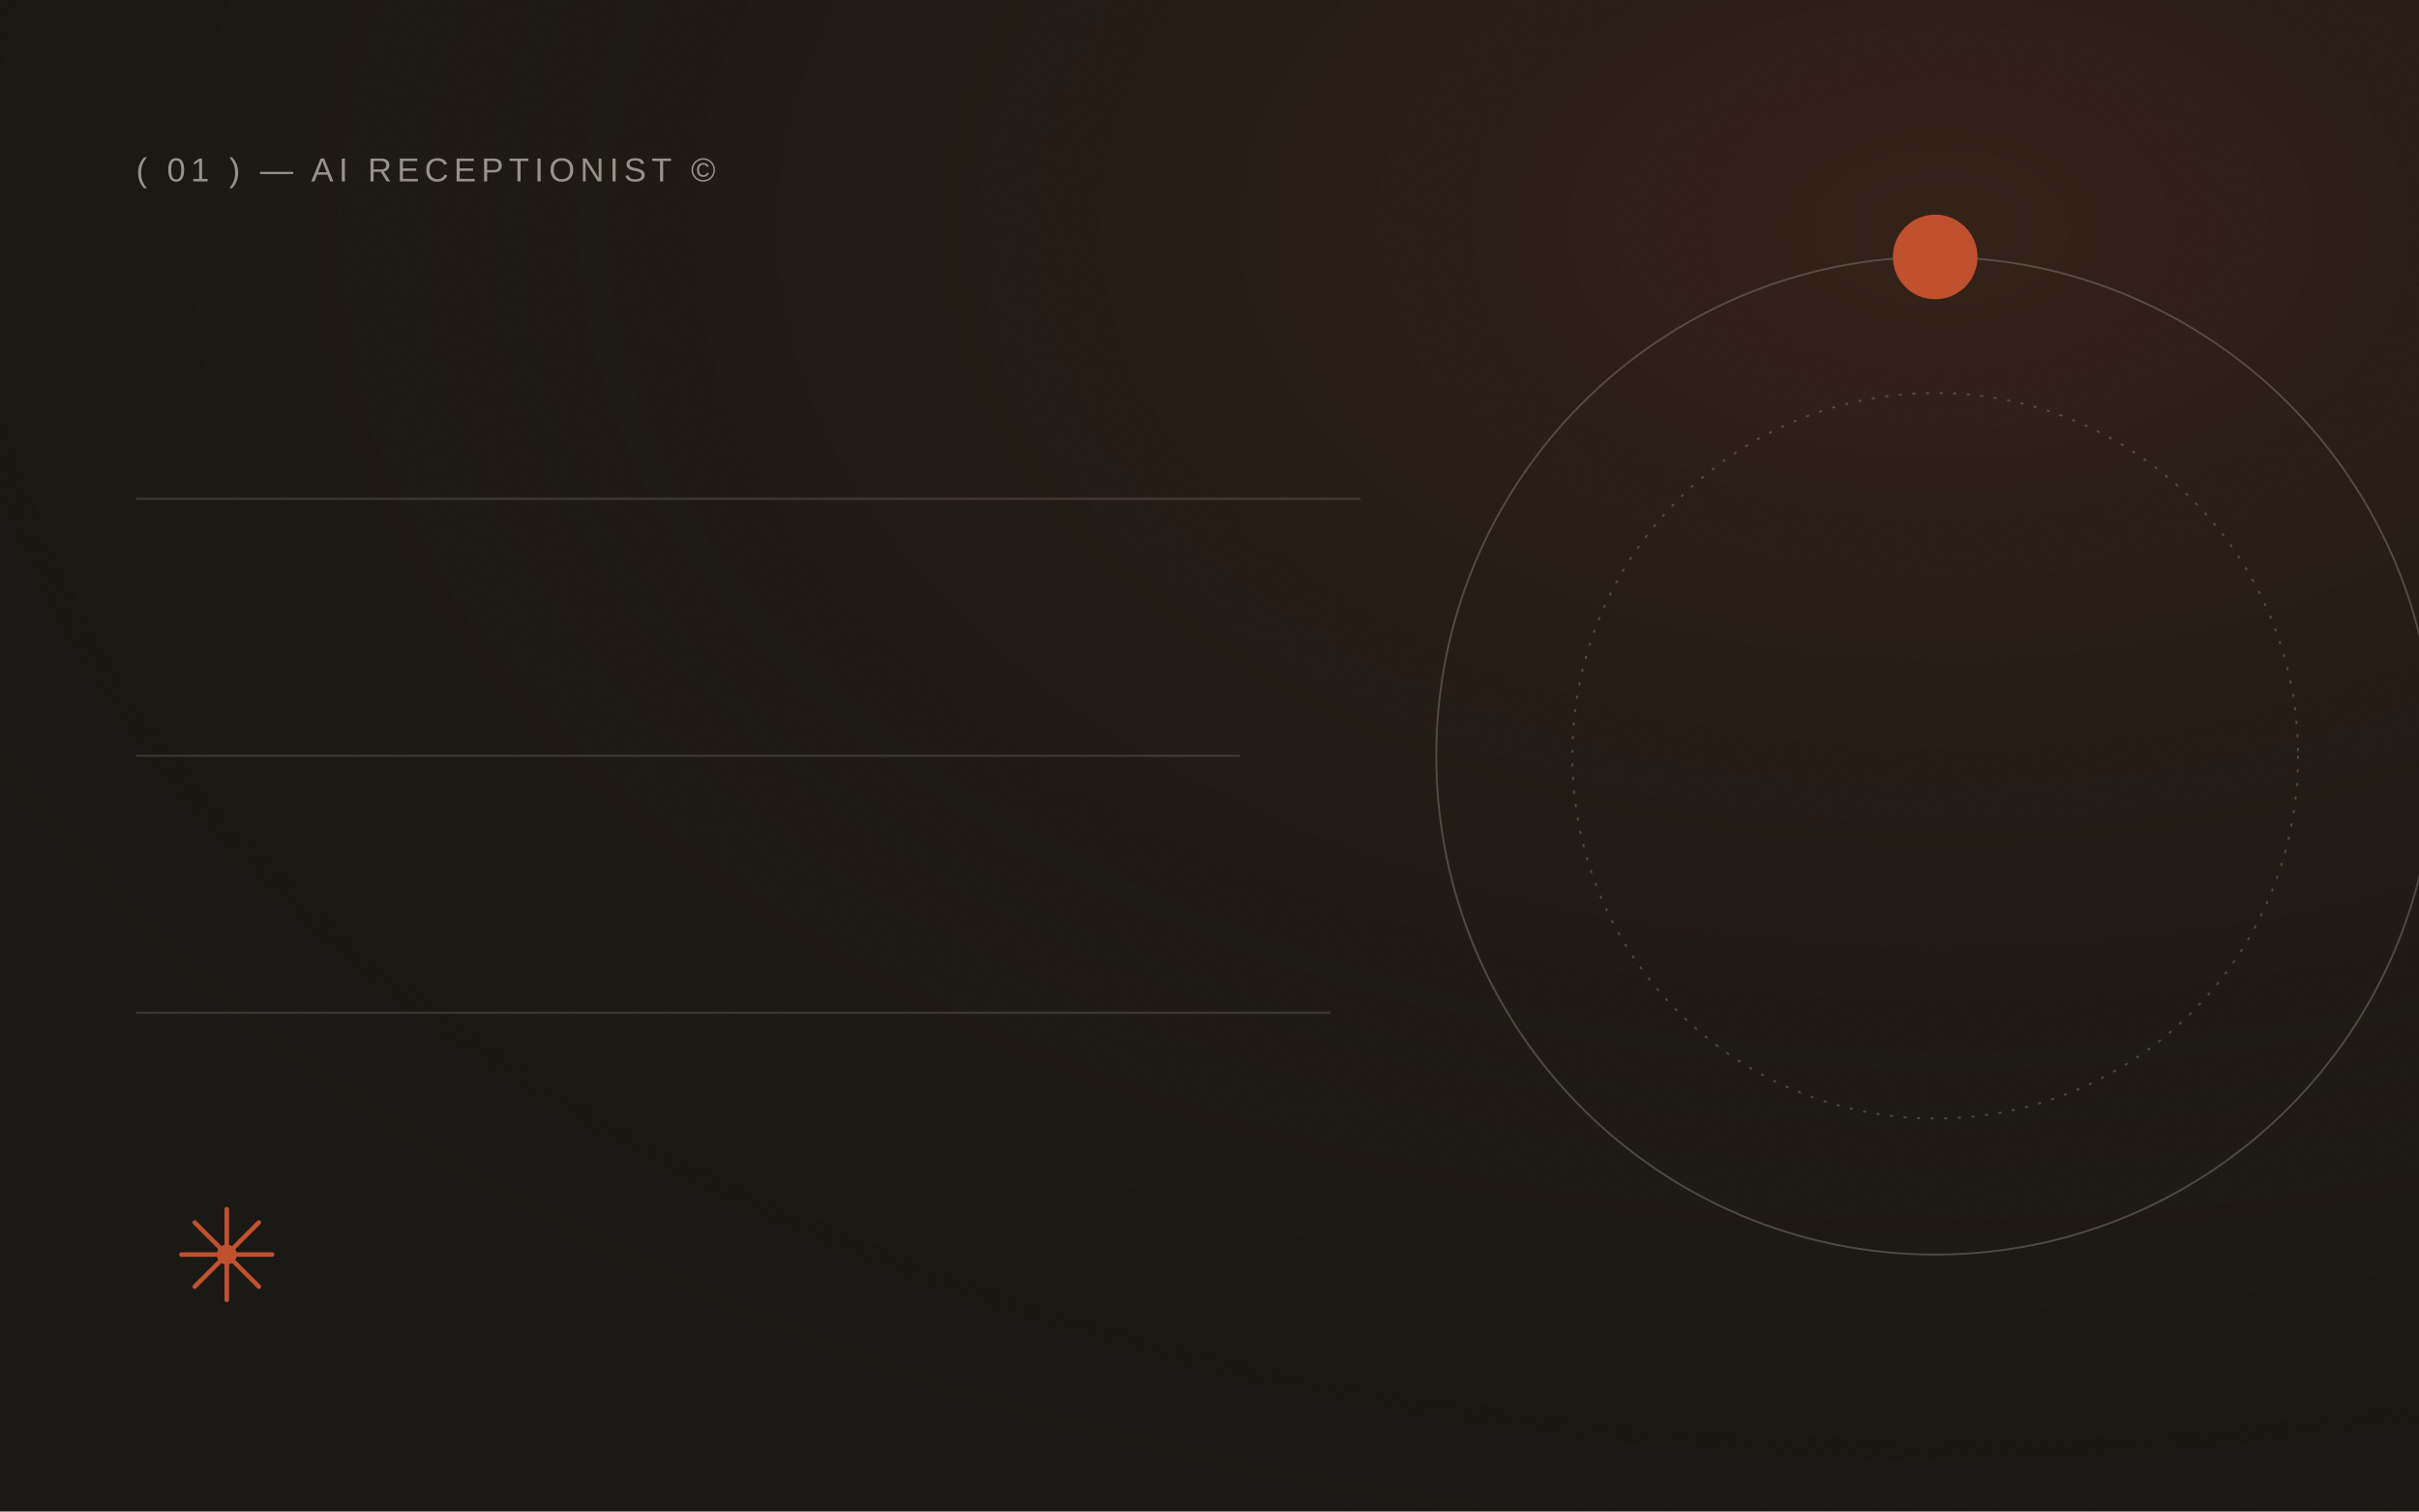
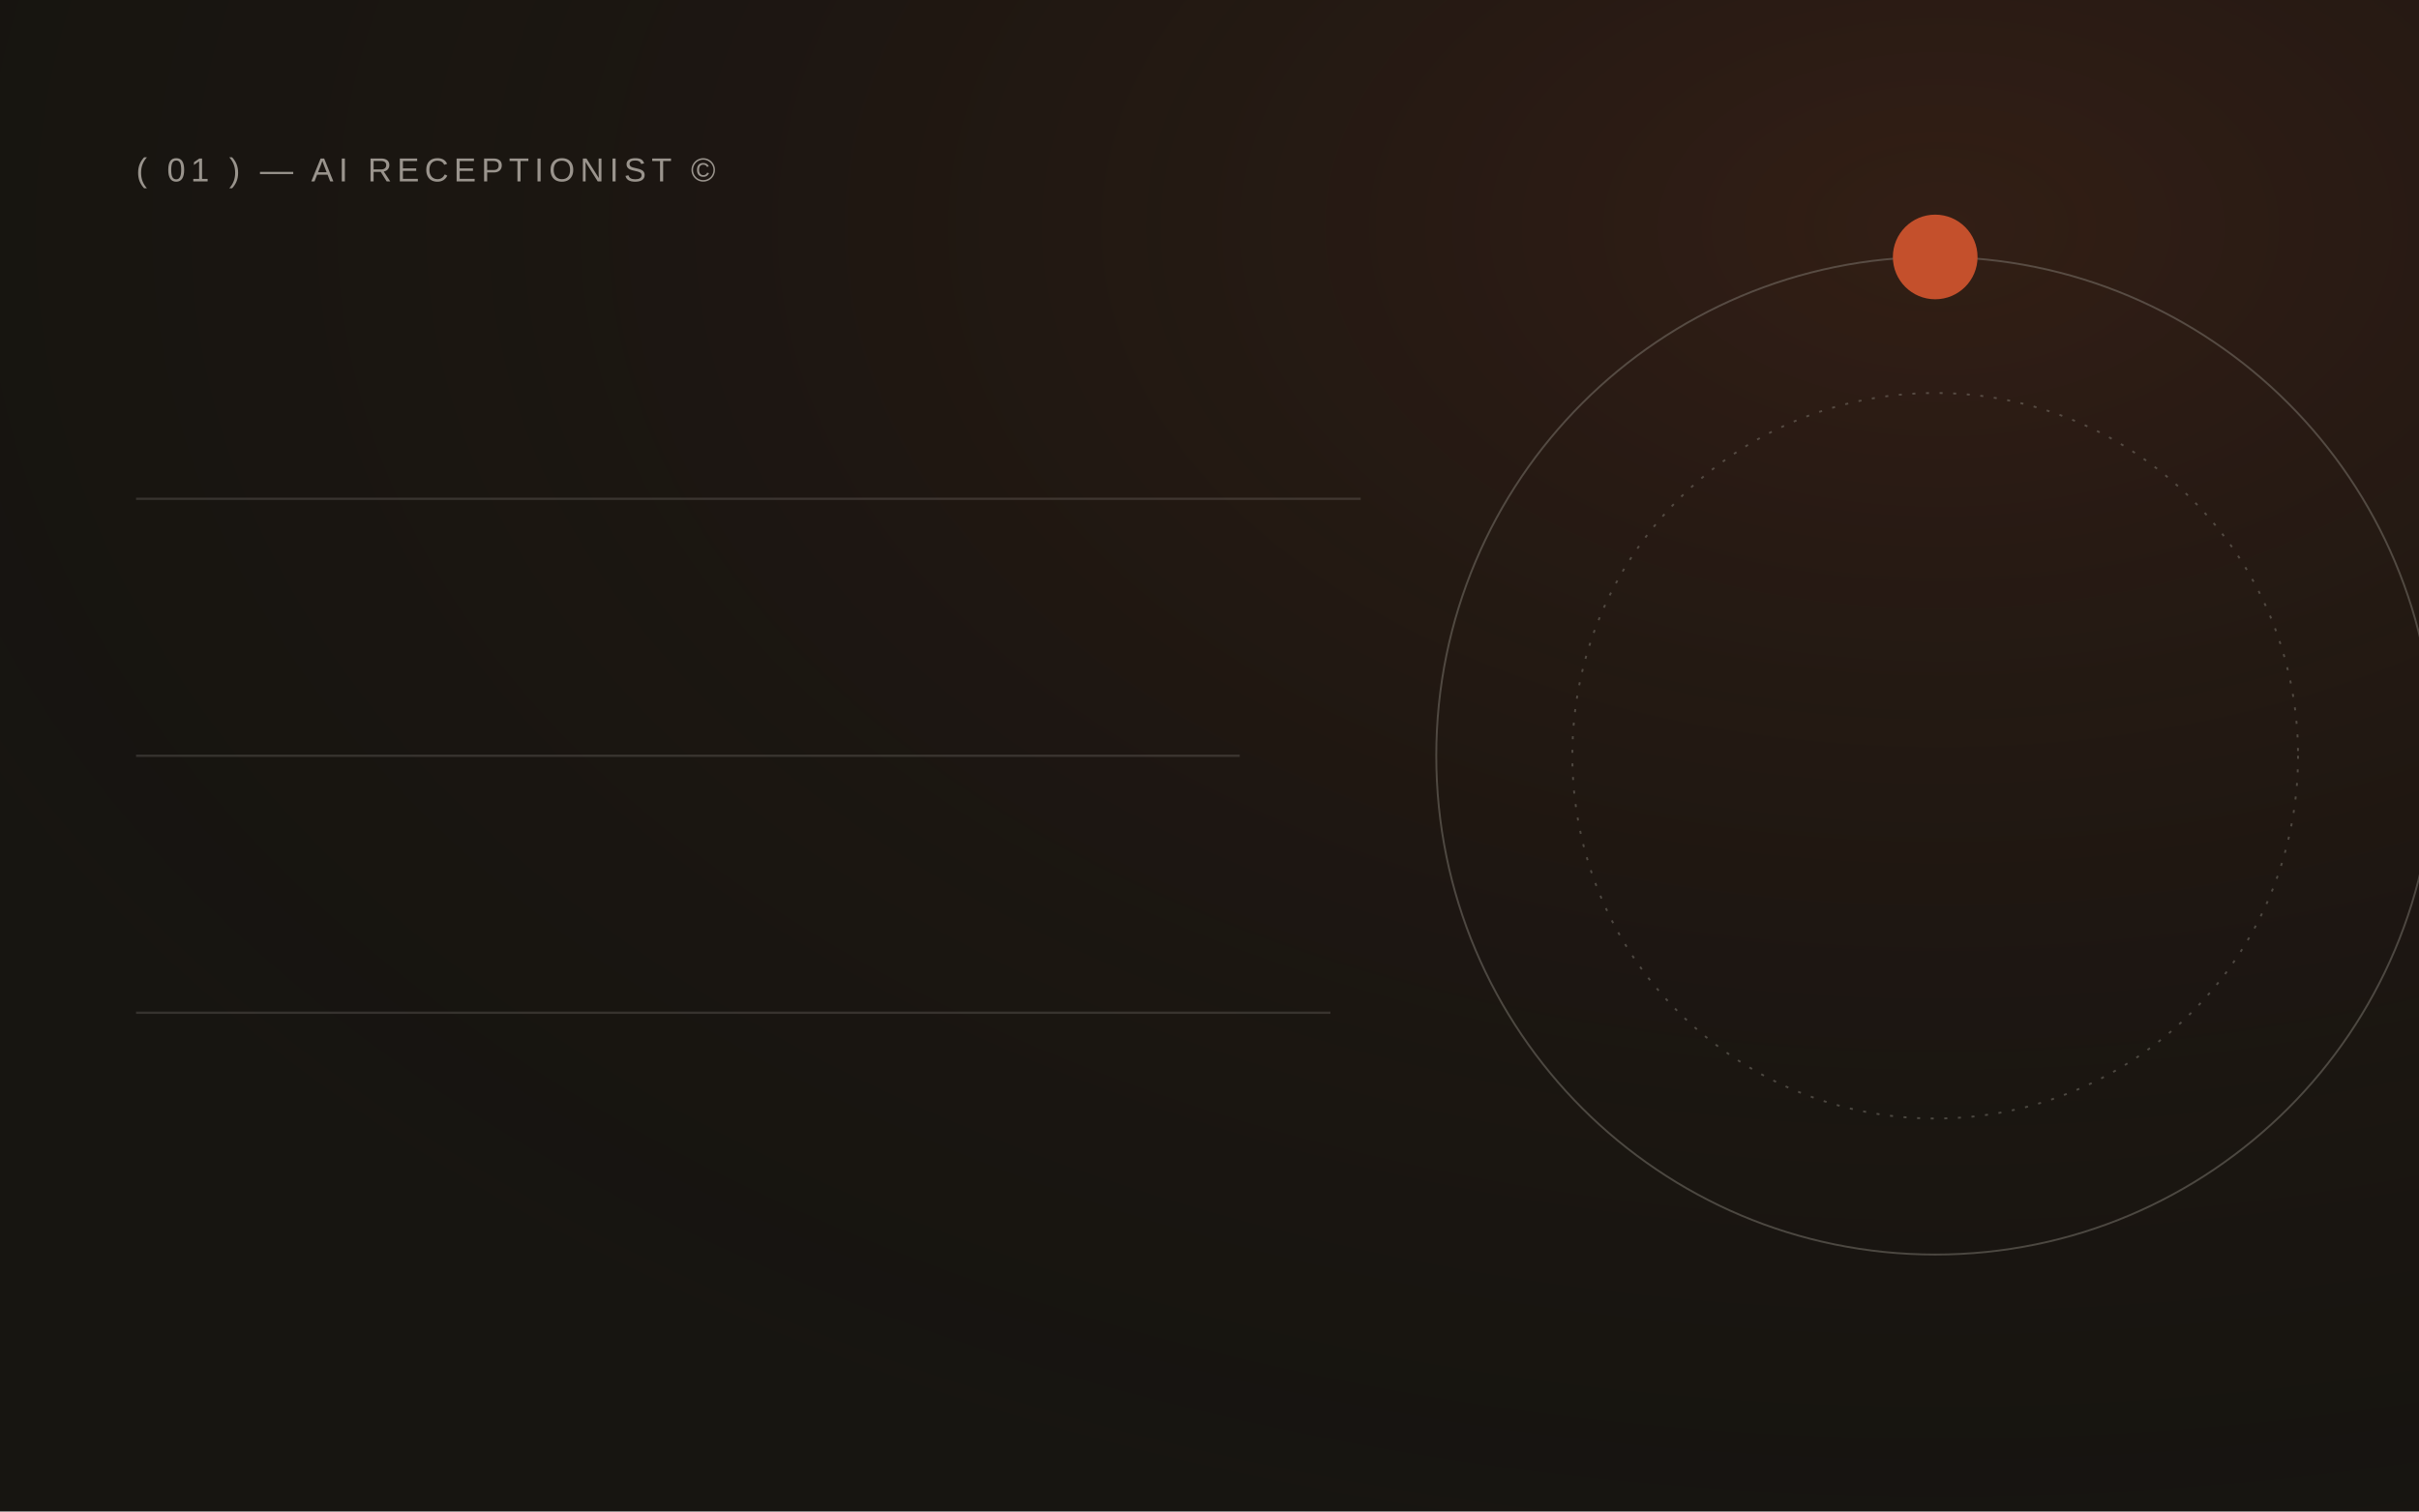
<svg xmlns="http://www.w3.org/2000/svg" width="1600" height="1000" viewBox="0 0 1600 1000">
  <defs>
-     <filter id="g" x="0" y="0" width="100%" height="100%">
-       <feTurbulence type="fractalNoise" baseFrequency="0.8" numOctaves="2" stitchTiles="stitch" />
-       <feColorMatrix type="saturate" values="0" />
-       <feComponentTransfer>
-         <feFuncA type="linear" slope="0.5" />
-       </feComponentTransfer>
-       <feComposite operator="over" in2="SourceGraphic" />
-     </filter>
    <radialGradient id="wash" cx="0.8" cy="0.15" r="1">
      <stop offset="0" stop-color="rgba(196,80,44,0.16)" />
      <stop offset="1" stop-color="rgba(0,0,0,0)" />
    </radialGradient>
  </defs>
  <rect width="1600" height="1000" fill="#171511" />
  <rect width="1600" height="1000" fill="url(#wash)" />
  <circle cx="1280" cy="500" r="330" fill="none" stroke="rgba(139,133,124,0.45)" stroke-width="1.25" />
  <circle cx="1280" cy="500" r="240" fill="none" stroke="rgba(139,133,124,0.45)" stroke-width="1.25" stroke-dasharray="2 7" />
  <circle cx="1280" cy="170" r="28" fill="#C4502C" />
  <line x1="90" y1="330" x2="900" y2="330" stroke="rgba(242,239,233,0.14)" stroke-width="1.5" />
  <line x1="90" y1="500" x2="820" y2="500" stroke="rgba(242,239,233,0.14)" stroke-width="1.5" />
  <line x1="90" y1="670" x2="880" y2="670" stroke="rgba(242,239,233,0.14)" stroke-width="1.5" />
-   <g>
-     <line x1="150" y1="830" x2="180" y2="830" stroke="#C4502C" stroke-width="3" stroke-linecap="round" />
-     <line x1="150" y1="830" x2="171.213" y2="851.213" stroke="#C4502C" stroke-width="3" stroke-linecap="round" />
-     <line x1="150" y1="830" x2="150" y2="860" stroke="#C4502C" stroke-width="3" stroke-linecap="round" />
-     <line x1="150" y1="830" x2="128.787" y2="851.213" stroke="#C4502C" stroke-width="3" stroke-linecap="round" />
-     <line x1="150" y1="830" x2="120" y2="830" stroke="#C4502C" stroke-width="3" stroke-linecap="round" />
-     <line x1="150" y1="830" x2="128.787" y2="808.787" stroke="#C4502C" stroke-width="3" stroke-linecap="round" />
-     <line x1="150" y1="830" x2="150" y2="800" stroke="#C4502C" stroke-width="3" stroke-linecap="round" />
-     <line x1="150" y1="830" x2="171.213" y2="808.787" stroke="#C4502C" stroke-width="3" stroke-linecap="round" />
-     <circle cx="150" cy="830" r="6.6" fill="#C4502C" />
-   </g>
  <text x="90" y="120" font-family="'Helvetica Neue', Arial, sans-serif" font-size="22" letter-spacing="3.5" fill="rgba(168,162,154,0.9)">( 01 ) — AI RECEPTIONIST ©</text>
-   <rect width="1600" height="1000" filter="url(#g)" opacity="0.05" />
</svg>
